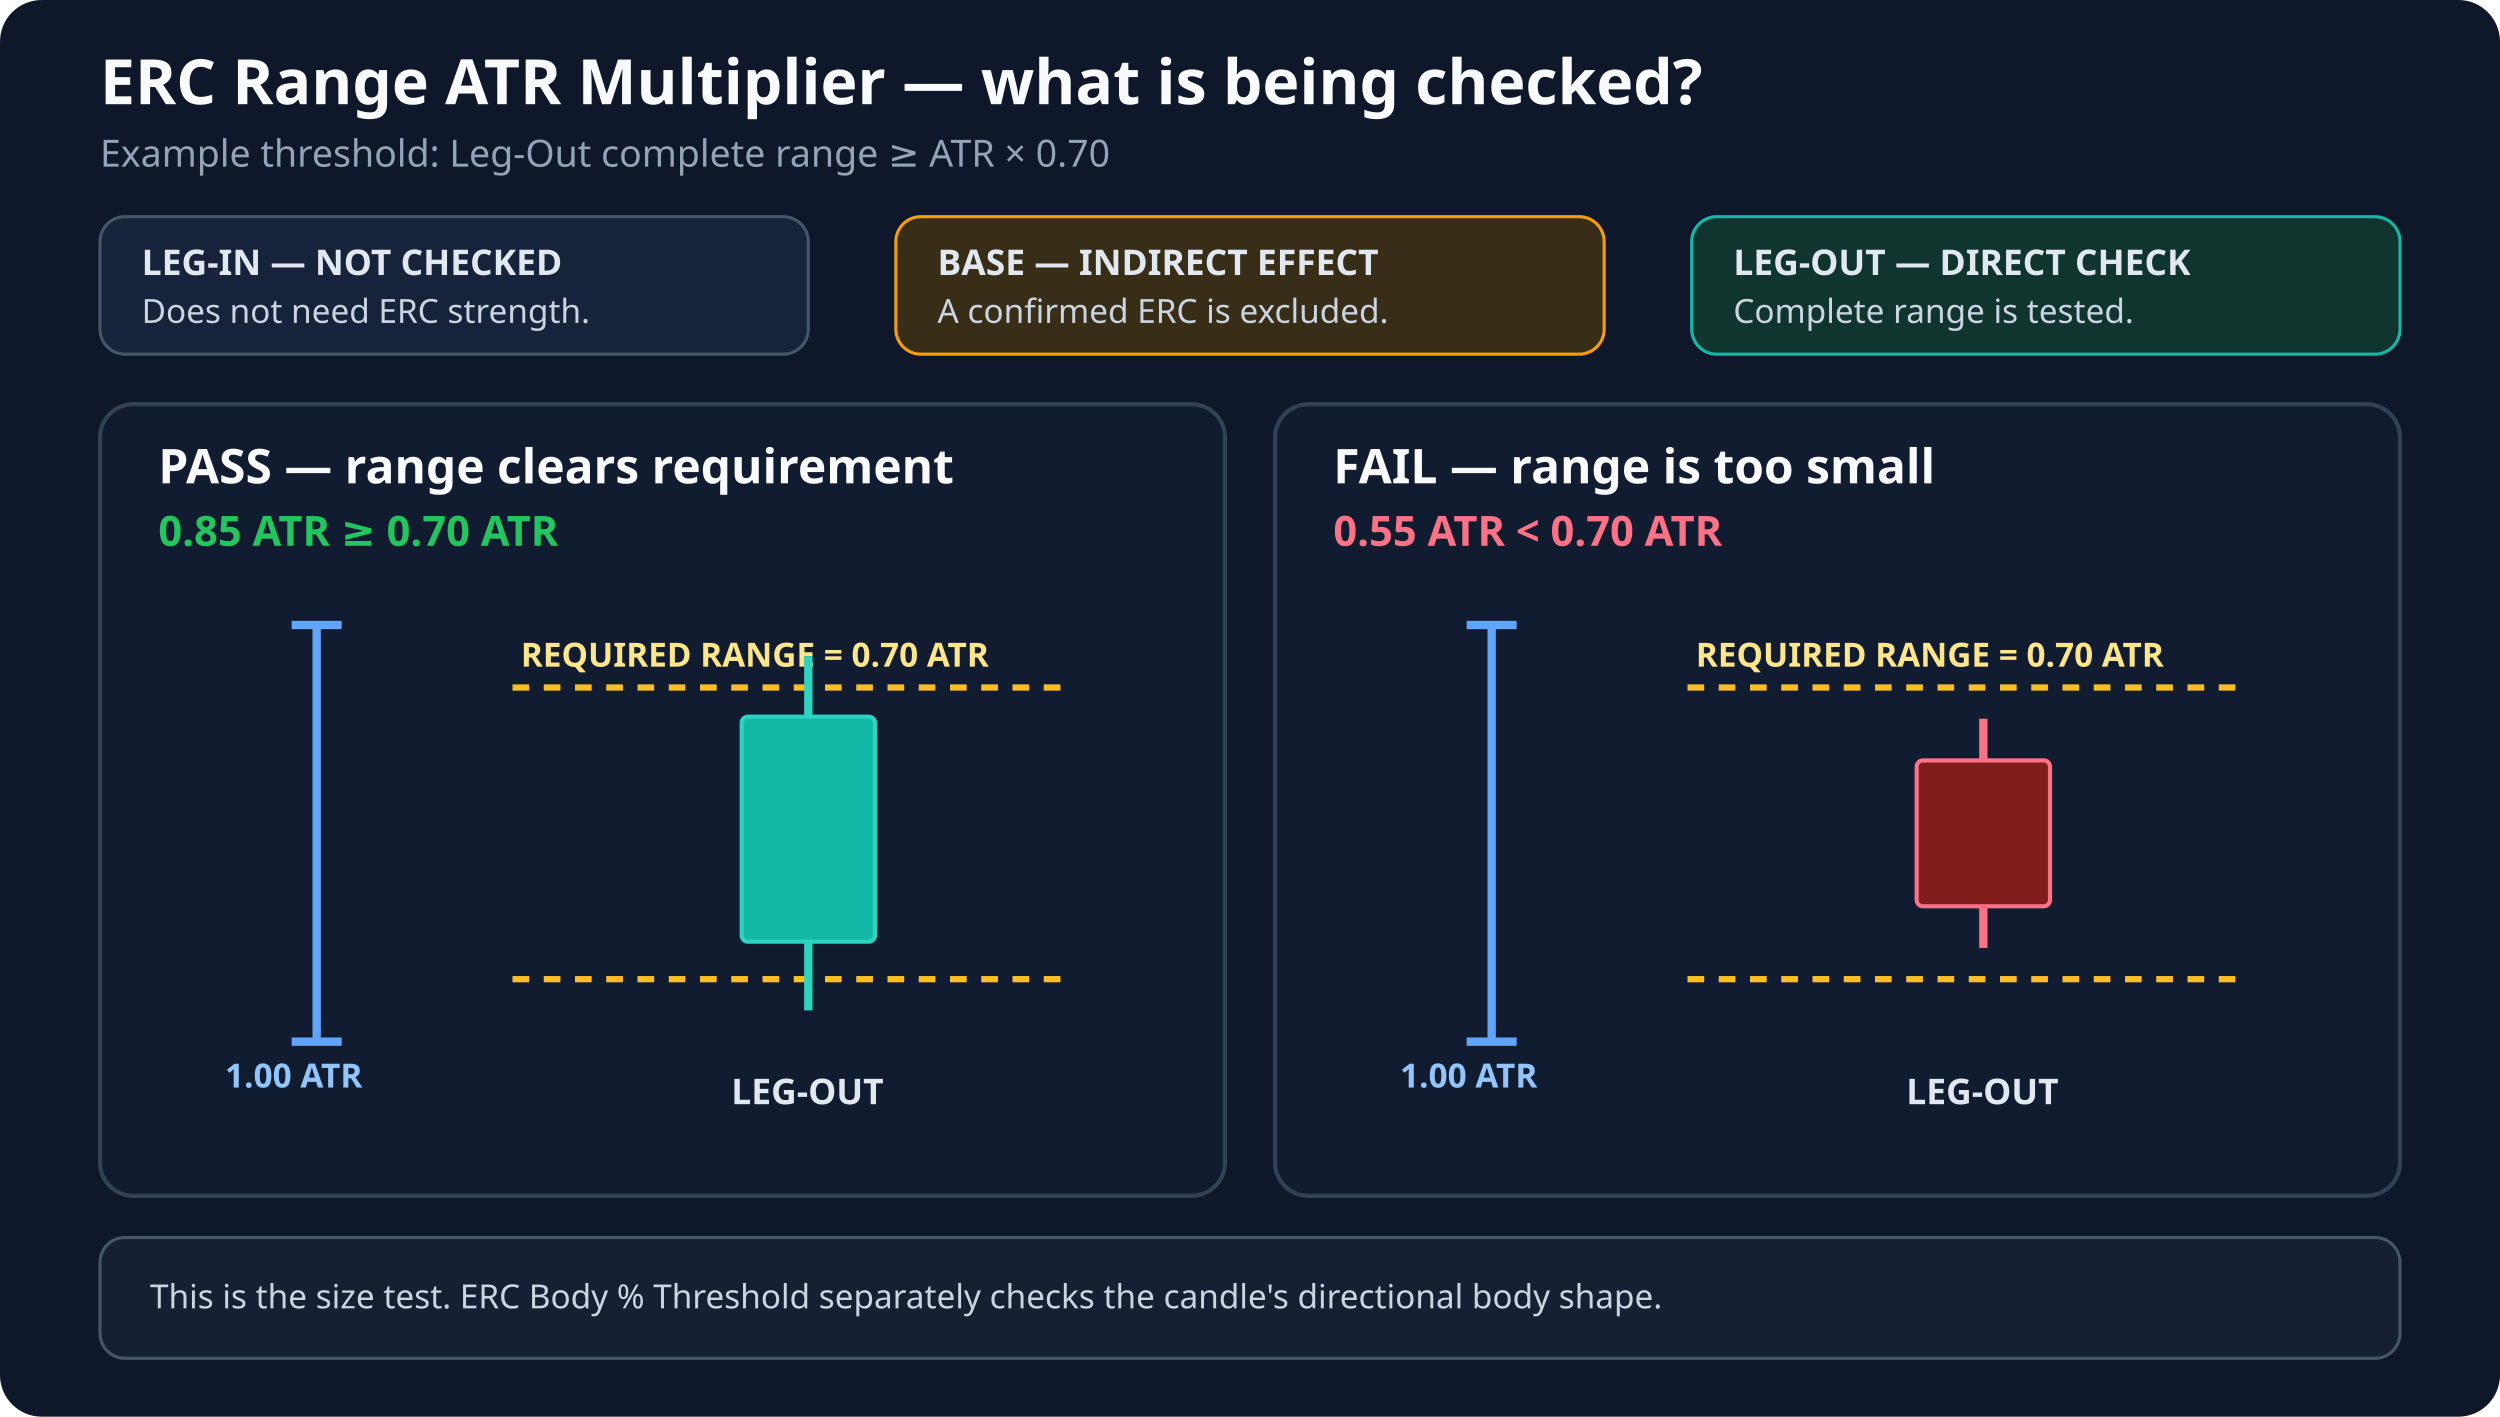
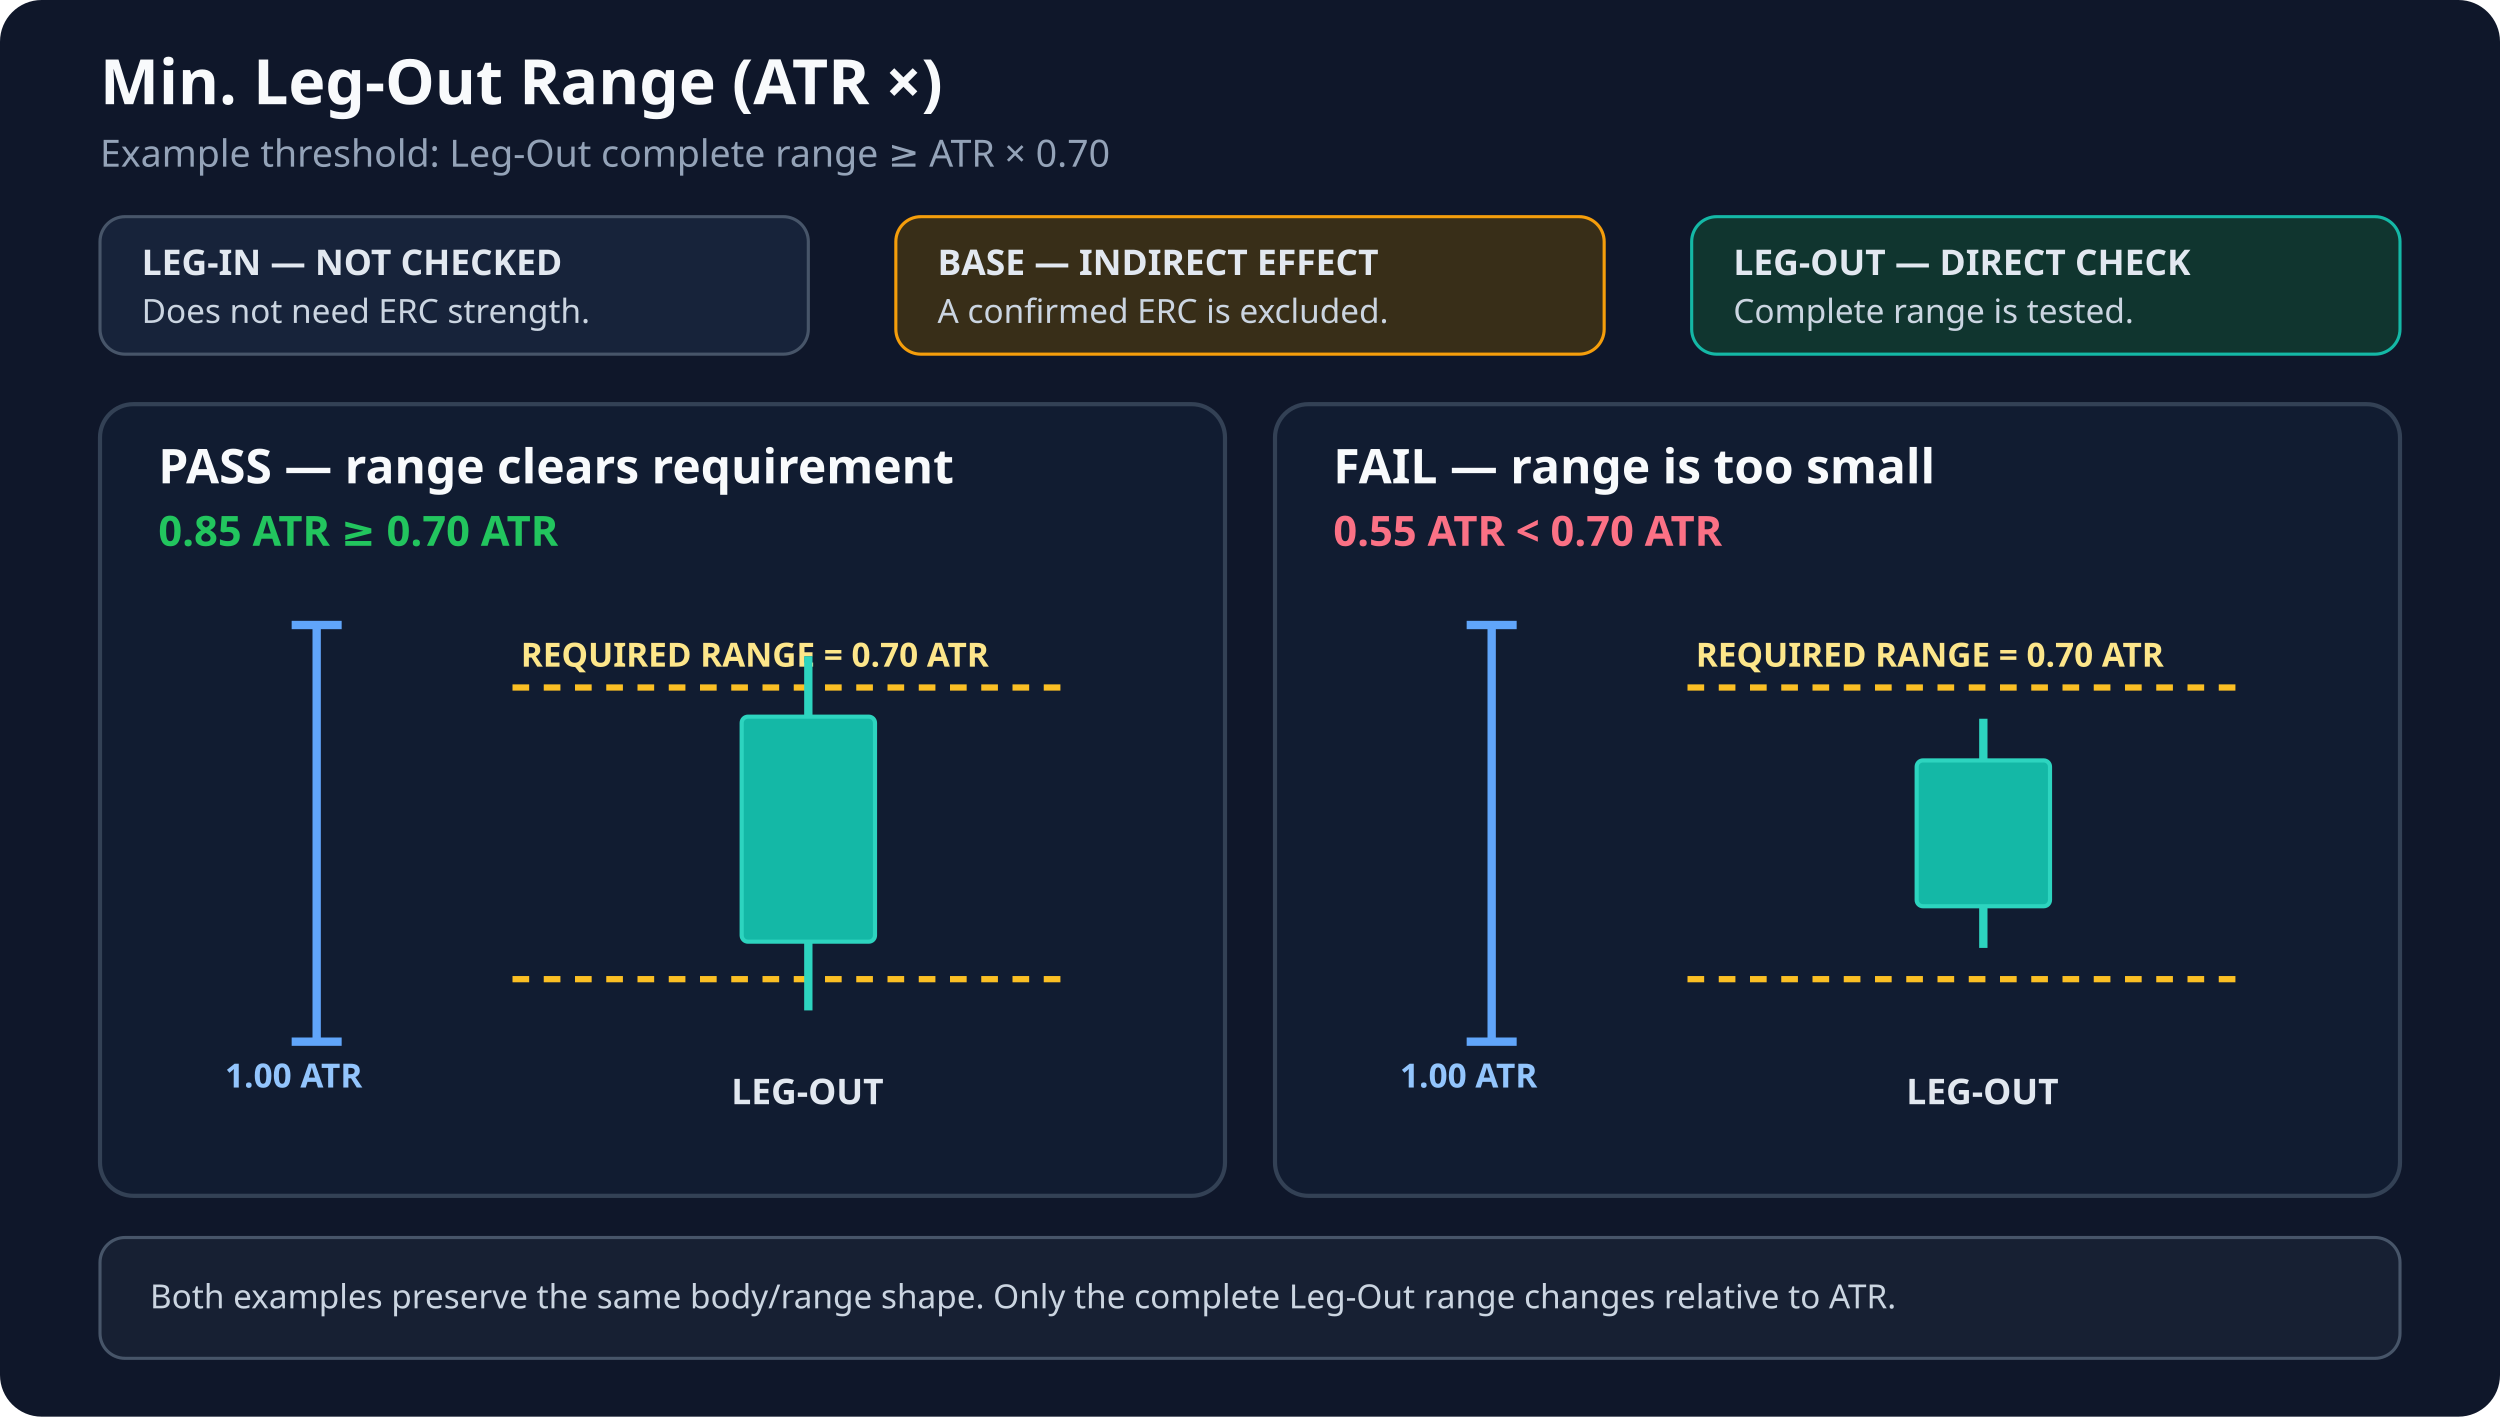
<svg xmlns="http://www.w3.org/2000/svg" width="1200" height="680" viewBox="0 0 1200 680" role="img" aria-labelledby="t d">
  <style>
-     .bg{fill:#0f172a}.panel{fill:#111c31;stroke:#334155;stroke-width:2}.h{fill:#f8fafc;font:700 30px system-ui}.sub{fill:#94a3b8;font:18px system-ui}.pt{fill:#f8fafc;font:700 23px system-ui}.txt{fill:#cbd5e1;font:16px system-ui}.lbl{fill:#e2e8f0;font:700 17px system-ui}.pass{fill:#22c55e;font:700 20px system-ui}.fail{fill:#fb7185;font:700 20px system-ui}.up{fill:#14b8a6;stroke:#2dd4bf;stroke-width:2}.bad{fill:#7f1d1d;stroke:#fb7185;stroke-width:2}.wickup{stroke:#2dd4bf;stroke-width:4}.wickbad{stroke:#fb7185;stroke-width:4}.atr{stroke:#60a5fa;stroke-width:4}.req{stroke:#fbbf24;stroke-width:3;stroke-dasharray:8 7}.blue{fill:#93c5fd;font:700 16px system-ui}.gold{fill:#fde68a;font:700 16px system-ui}.chip{fill:#17233a;stroke:#475569;stroke-width:1.5}.direct{fill:#10352f;stroke:#14b8a6}.indirect{fill:#382e18;stroke:#f59e0b}.note{fill:#172033;stroke:#475569;stroke-width:1.5}
+     .bg{fill:#0f172a}.panel{fill:#111c31;stroke:#334155;stroke-width:2}.h{fill:#f8fafc;font:700 30px system-ui}.sub{fill:#94a3b8;font:18px system-ui}.pt{fill:#f8fafc;font:700 23px system-ui}.txt{fill:#cbd5e1;font:16px system-ui}.lbl{fill:#e2e8f0;font:700 17px system-ui}.pass{fill:#22c55e;font:700 20px system-ui}.fail{fill:#fb7185;font:700 20px system-ui}.up{fill:#14b8a6;stroke:#2dd4bf;stroke-width:2}.wickup{stroke:#2dd4bf;stroke-width:4}.atr{stroke:#60a5fa;stroke-width:4}.req{stroke:#fbbf24;stroke-width:3;stroke-dasharray:8 7}.blue{fill:#93c5fd;font:700 16px system-ui}.gold{fill:#fde68a;font:700 16px system-ui}.chip{fill:#17233a;stroke:#475569;stroke-width:1.5}.direct{fill:#10352f;stroke:#14b8a6}.indirect{fill:#382e18;stroke:#f59e0b}.note{fill:#172033;stroke:#475569;stroke-width:1.5}
  </style>
  <rect class="bg" width="1200" height="680" rx="20" />
-   <text class="h" x="48" y="50">ERC Range ATR Multiplier — what is being checked?</text>
+   <text class="h" x="48" y="50">Min. Leg-Out Range (ATR ×)</text>
  <text class="sub" x="48" y="80">Example threshold: Leg-Out complete range ≥ ATR × 0.70</text>
  <rect class="chip" x="48" y="104" width="340" height="66" rx="12" />
  <text class="lbl" x="68" y="132">LEG-IN — NOT CHECKED</text>
  <text class="txt" x="68" y="155">Does not need ERC strength.</text>
  <rect class="chip indirect" x="430" y="104" width="340" height="66" rx="12" />
  <text class="lbl" x="450" y="132">BASE — INDIRECT EFFECT</text>
  <text class="txt" x="450" y="155">A confirmed ERC is excluded.</text>
  <rect class="chip direct" x="812" y="104" width="340" height="66" rx="12" />
  <text class="lbl" x="832" y="132">LEG-OUT — DIRECT CHECK</text>
  <text class="txt" x="832" y="155">Complete range is tested.</text>
  <rect class="panel" x="48" y="194" width="540" height="380" rx="16" />
  <rect class="panel" x="612" y="194" width="540" height="380" rx="16" />
  <text class="pt" x="76" y="232">PASS — range clears requirement</text>
  <text class="pass" x="76" y="262">0.85 ATR ≥ 0.70 ATR</text>
  <text class="pt" x="640" y="232">FAIL — range is too small</text>
  <text class="fail" x="640" y="262">0.55 ATR &lt; 0.70 ATR</text>
  <line class="atr" x1="152" y1="300" x2="152" y2="500" />
  <line class="atr" x1="140" y1="300" x2="164" y2="300" />
  <line class="atr" x1="140" y1="500" x2="164" y2="500" />
  <text class="blue" x="108" y="522">1.00 ATR</text>
  <line class="req" x1="246" y1="330" x2="516" y2="330" />
  <line class="req" x1="246" y1="470" x2="516" y2="470" />
  <text class="gold" x="250" y="320">REQUIRED RANGE = 0.70 ATR</text>
  <line class="wickup" x1="388" y1="315" x2="388" y2="485" />
  <rect class="up" x="356" y="344" width="64" height="108" rx="3" />
  <text class="lbl" x="351" y="530">LEG-OUT</text>
  <line class="atr" x1="716" y1="300" x2="716" y2="500" />
  <line class="atr" x1="704" y1="300" x2="728" y2="300" />
  <line class="atr" x1="704" y1="500" x2="728" y2="500" />
  <text class="blue" x="672" y="522">1.00 ATR</text>
  <line class="req" x1="810" y1="330" x2="1080" y2="330" />
  <line class="req" x1="810" y1="470" x2="1080" y2="470" />
  <text class="gold" x="814" y="320">REQUIRED RANGE = 0.70 ATR</text>
-   <line class="wickbad" x1="952" y1="345" x2="952" y2="455" />
-   <rect class="bad" x="920" y="365" width="64" height="70" rx="3" />
+   <line class="wickup" x1="952" y1="345" x2="952" y2="455" />
+   <rect class="up" x="920" y="365" width="64" height="70" rx="3" />
  <text class="lbl" x="915" y="530">LEG-OUT</text>
  <rect class="note" x="48" y="594" width="1104" height="58" rx="12" />
-   <text class="txt" x="72" y="628">This is the size test. ERC Body % Threshold separately checks the candle's directional body shape.</text>
+   <text class="txt" x="72" y="628">Both examples preserve the same body/range shape. Only the complete Leg-Out range changes relative to ATR.</text>
</svg>
